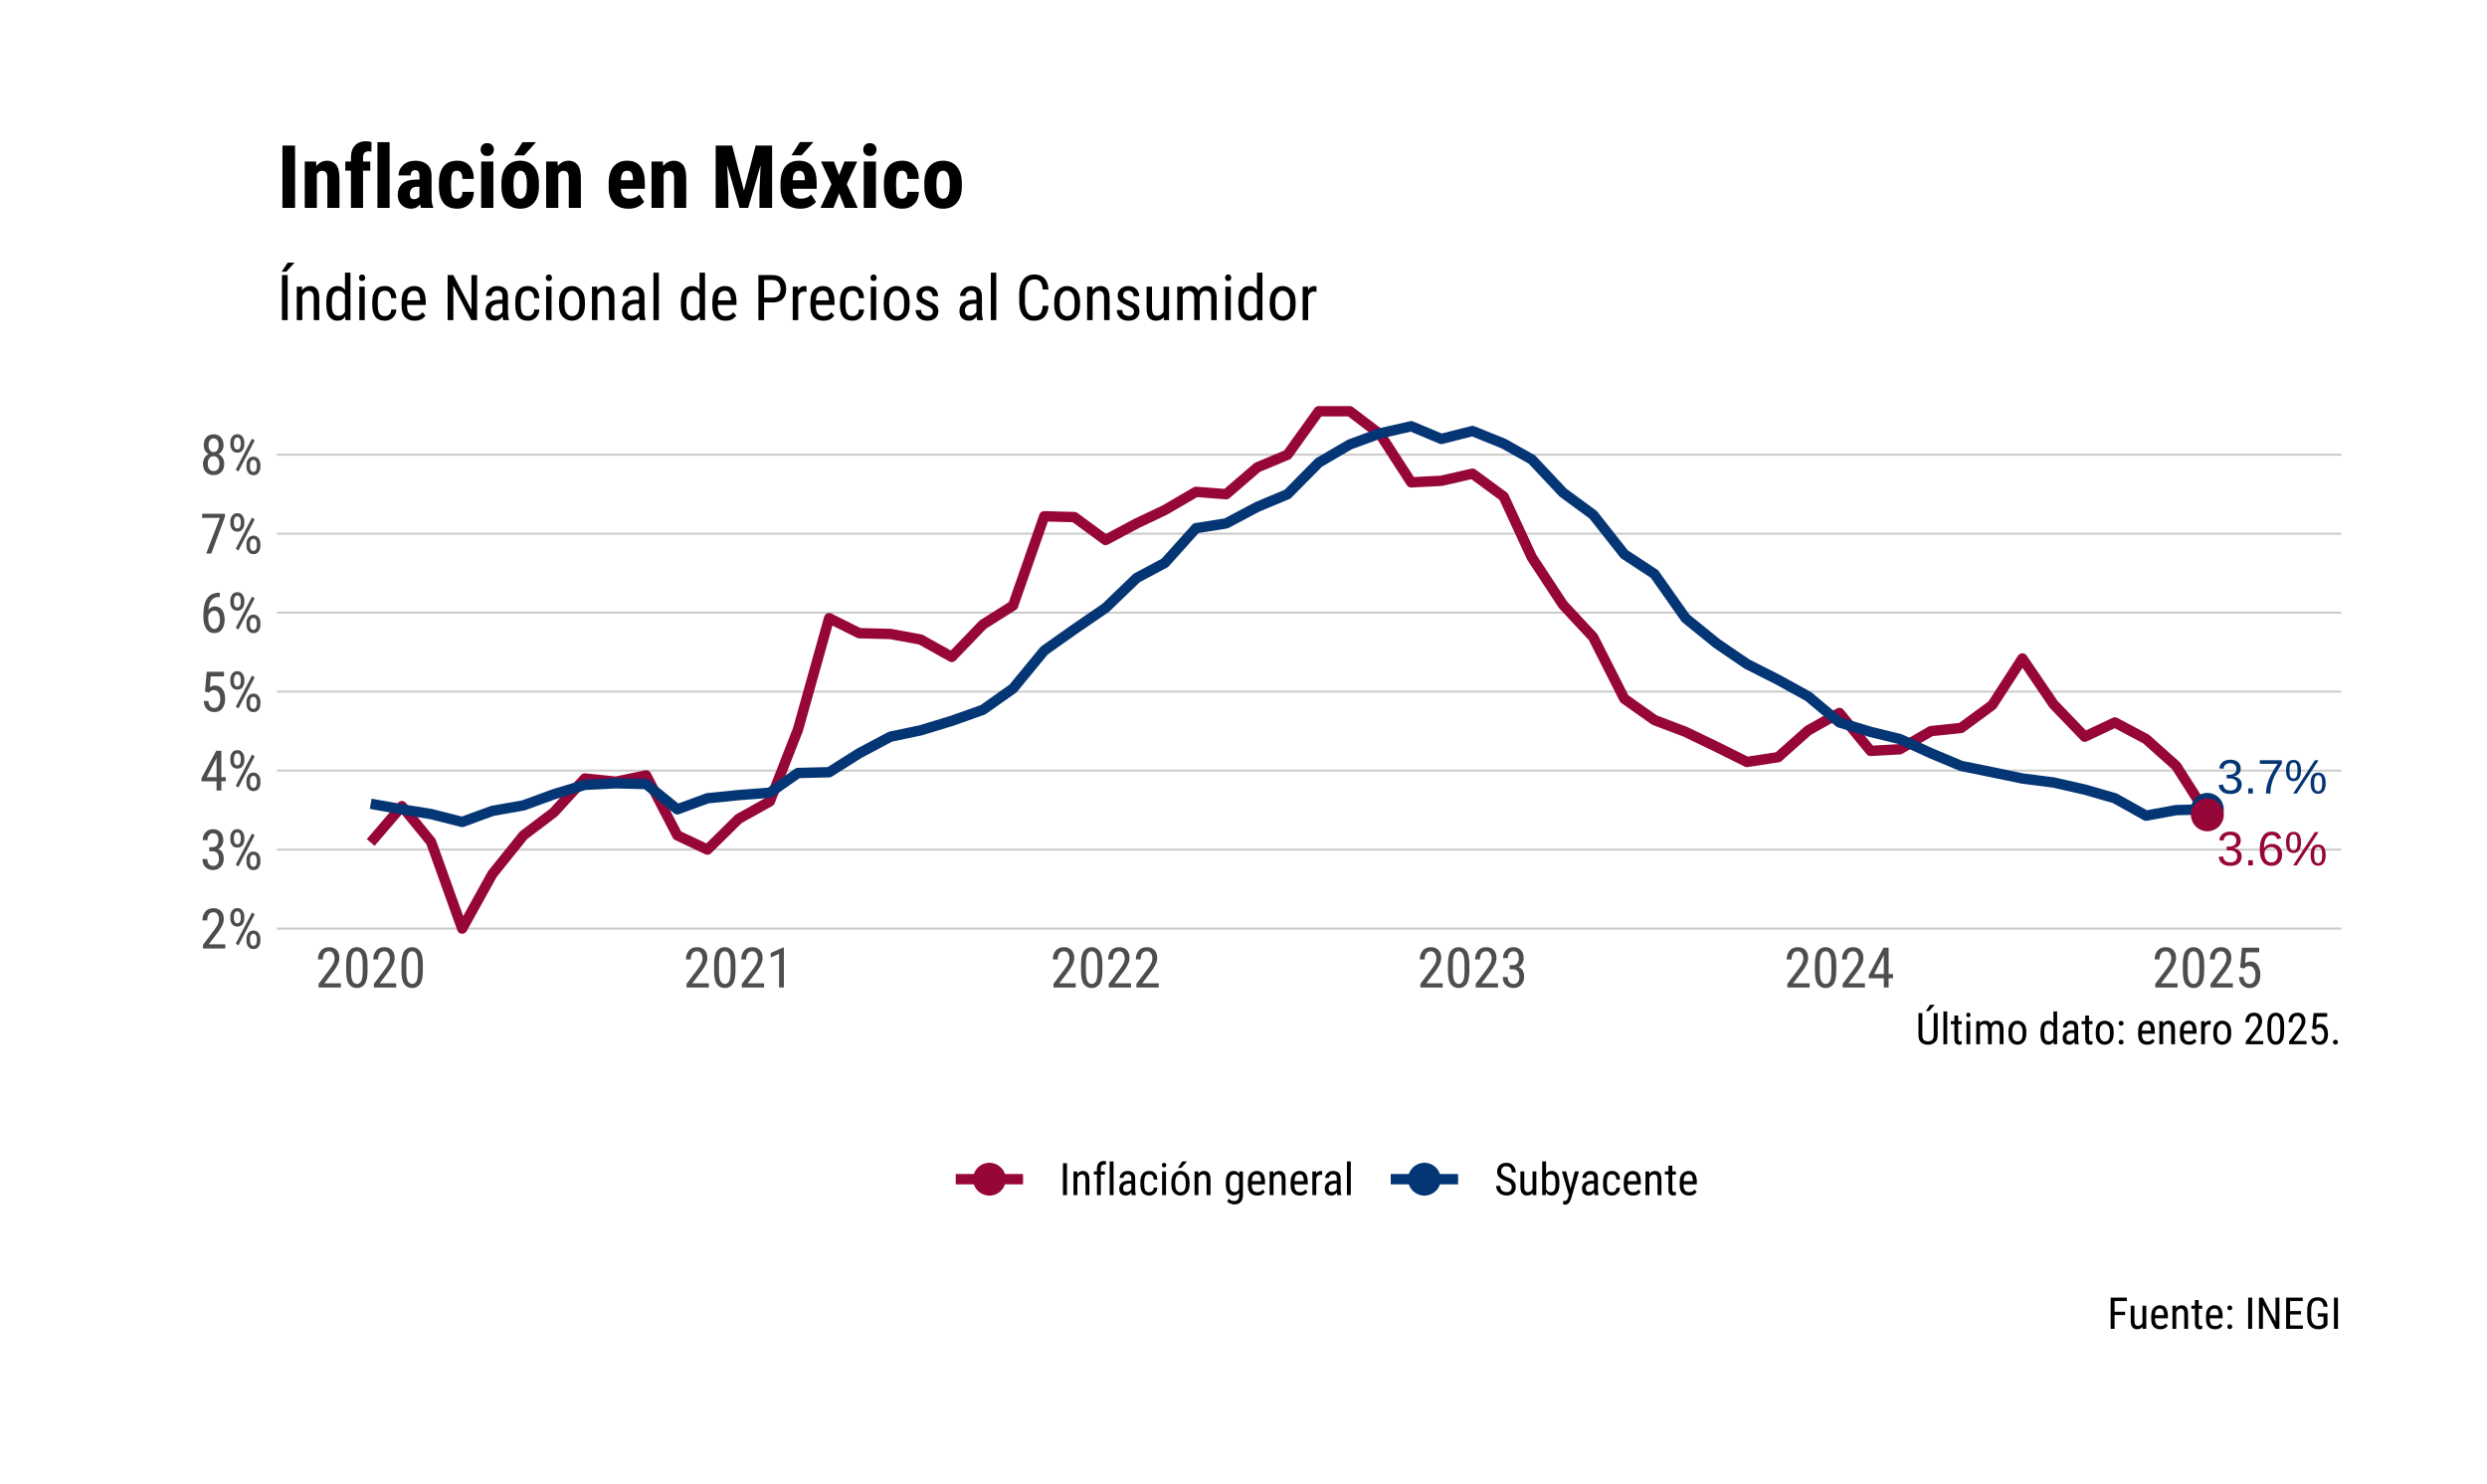
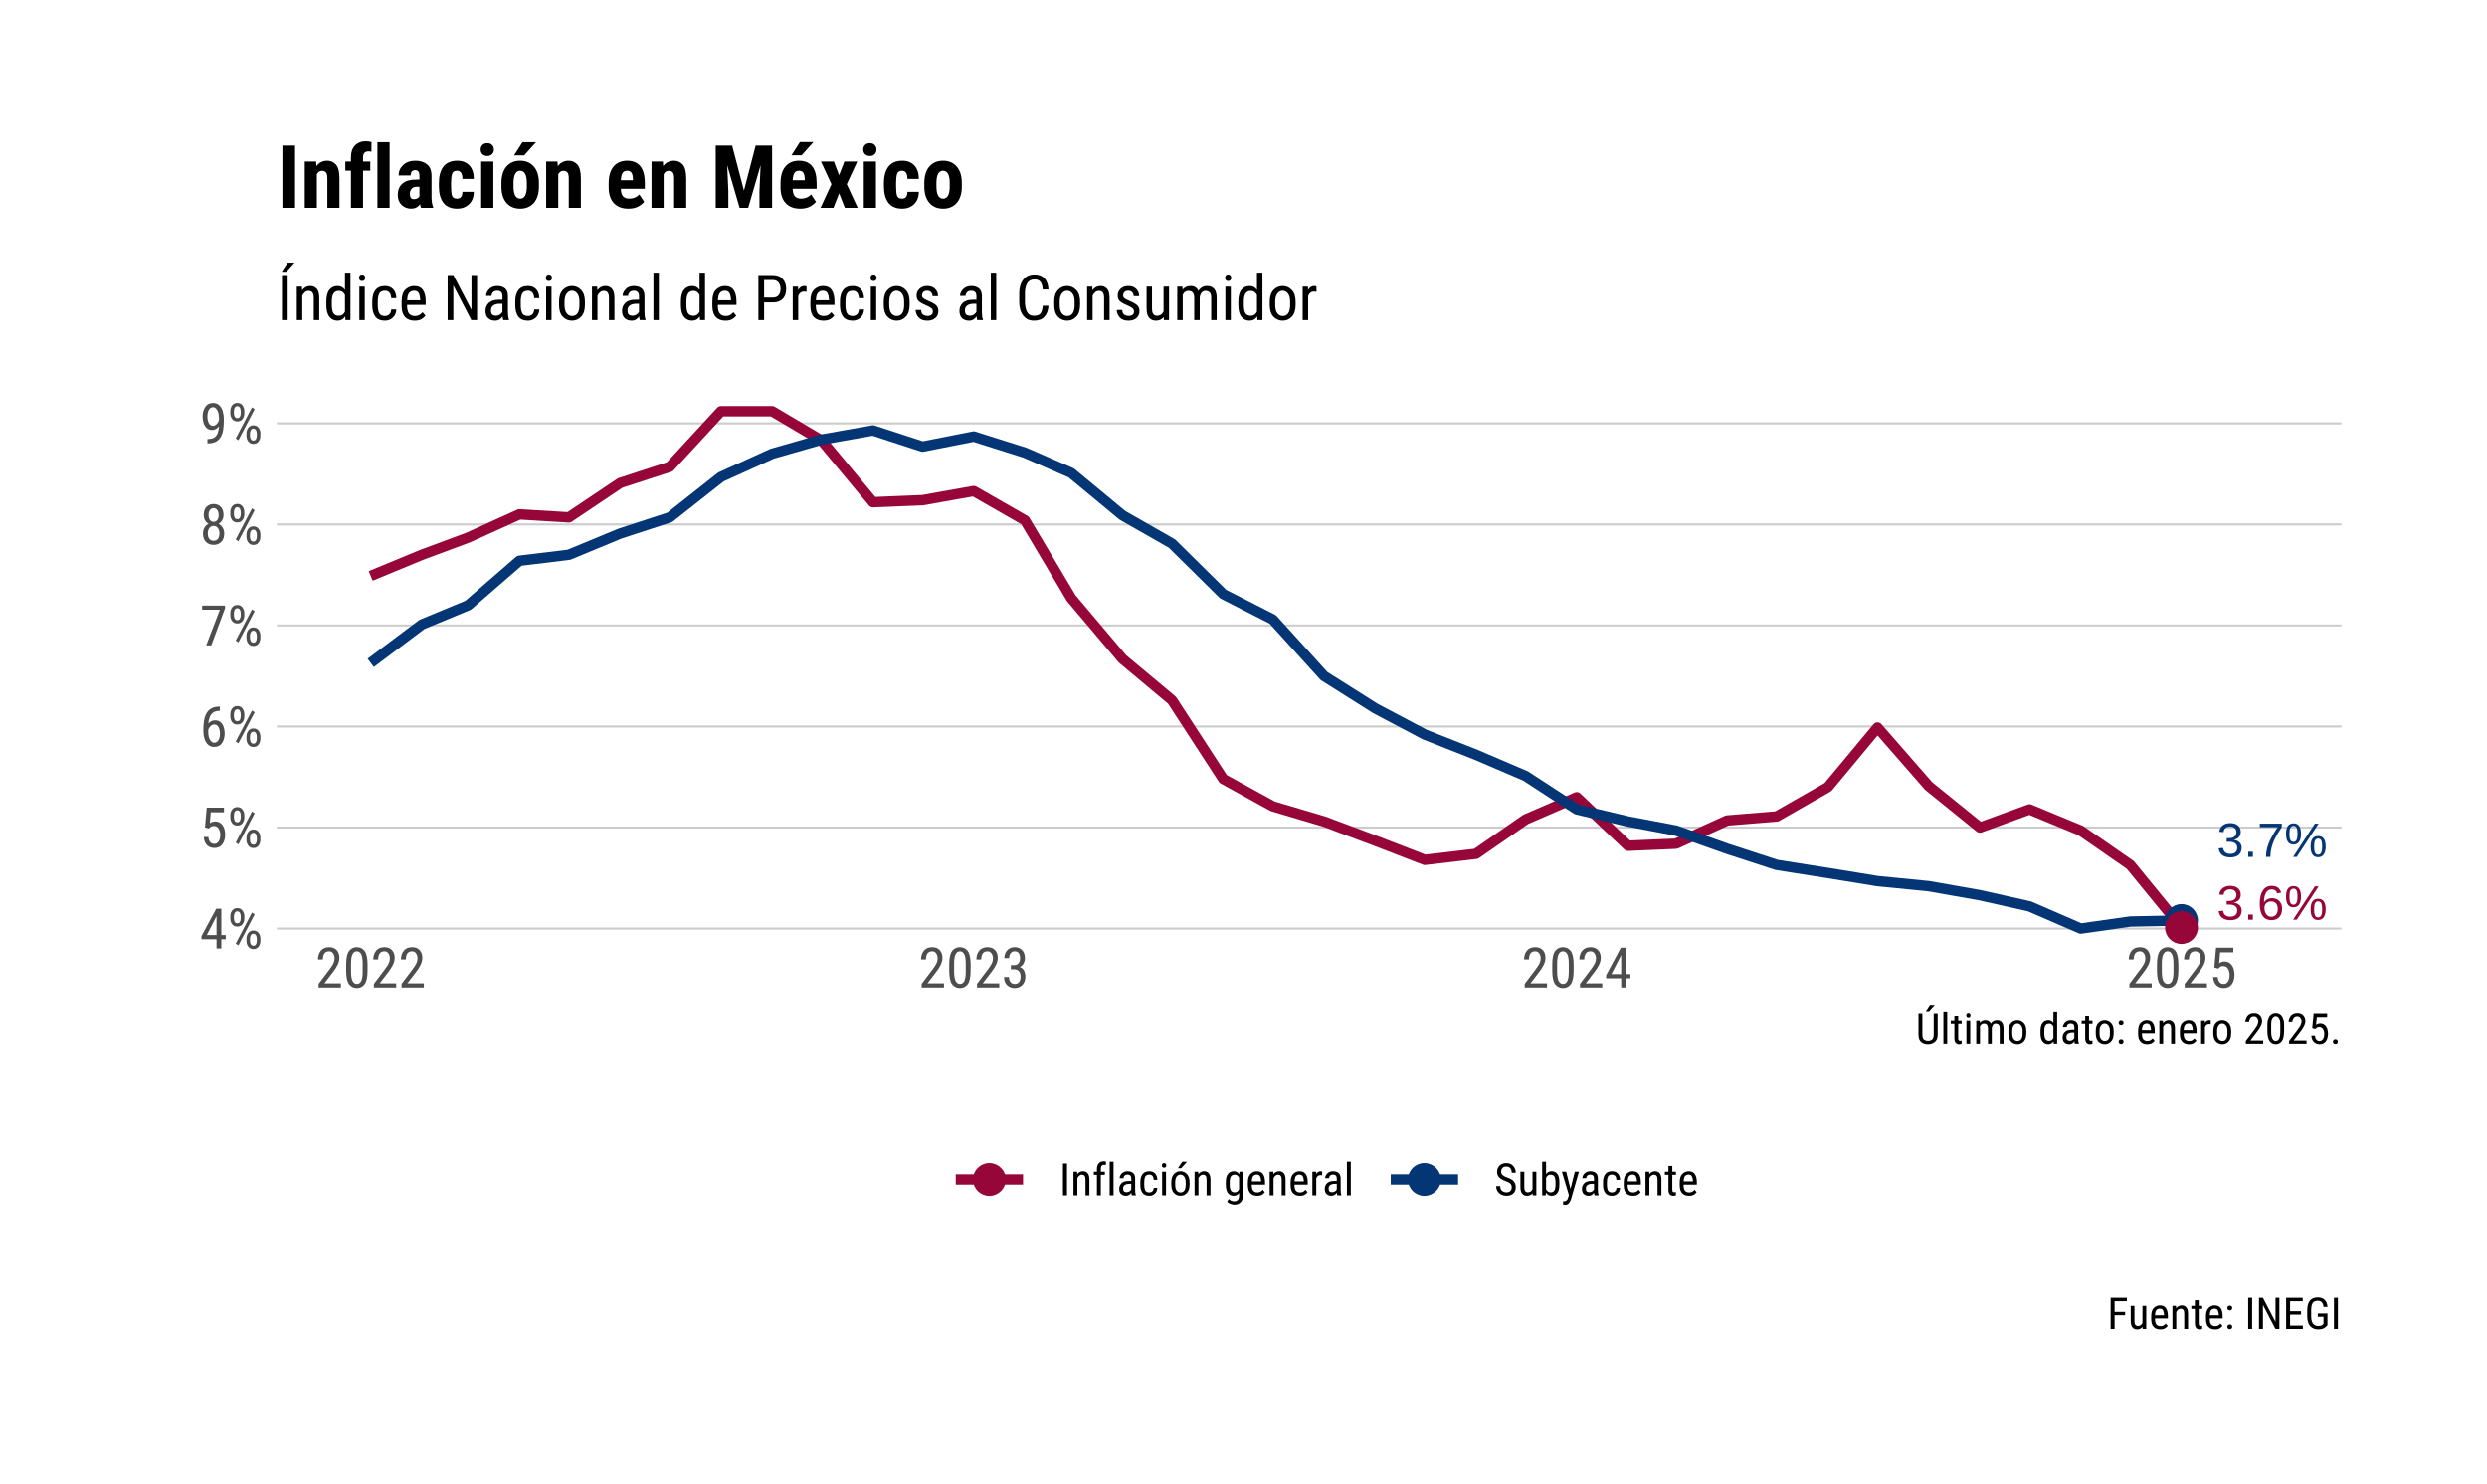
<svg xmlns="http://www.w3.org/2000/svg" class="svglite" width="510.67pt" height="304.67pt" viewBox="0 0 510.67 304.67">
  <defs>
    <style type="text/css">
    .svglite line, .svglite polyline, .svglite polygon, .svglite path, .svglite rect, .svglite circle {
      fill: none;
      stroke: #000000;
      stroke-linecap: round;
      stroke-linejoin: round;
      stroke-miterlimit: 10.00;
    }
    .svglite text {
      white-space: pre;
    }
  </style>
  </defs>
  <rect width="100%" height="100%" style="stroke: none; fill: none;" />
  <defs>
    <clipPath id="cpMC4wMHw1MTAuNjd8MC4wMHwzMDQuNjc=">
      <rect x="0.00" y="0.00" width="510.67" height="304.67" />
    </clipPath>
  </defs>
  <g clip-path="url(#cpMC4wMHw1MTAuNjd8MC4wMHwzMDQuNjc=)">
    <polyline points="56.85,190.70 480.78,190.70 " style="stroke-width: 0.43; stroke: #CCCCCC; stroke-linecap: butt;" />
-     <polyline points="56.85,174.48 480.78,174.48 " style="stroke-width: 0.43; stroke: #CCCCCC; stroke-linecap: butt;" />
-     <polyline points="56.85,158.26 480.78,158.26 " style="stroke-width: 0.43; stroke: #CCCCCC; stroke-linecap: butt;" />
-     <polyline points="56.85,142.04 480.78,142.04 " style="stroke-width: 0.43; stroke: #CCCCCC; stroke-linecap: butt;" />
-     <polyline points="56.85,125.82 480.78,125.82 " style="stroke-width: 0.43; stroke: #CCCCCC; stroke-linecap: butt;" />
-     <polyline points="56.85,109.60 480.78,109.60 " style="stroke-width: 0.43; stroke: #CCCCCC; stroke-linecap: butt;" />
-     <polyline points="56.85,93.38 480.78,93.38 " style="stroke-width: 0.43; stroke: #CCCCCC; stroke-linecap: butt;" />
-     <polyline points="76.12,173.02 82.52,165.56 88.50,172.86 94.90,190.70 101.10,179.51 107.49,171.56 113.69,166.86 120.09,159.88 126.49,160.53 132.68,159.24 139.08,171.56 145.27,174.48 151.67,168.16 158.07,164.59 163.85,149.83 170.25,126.96 176.44,130.04 182.84,130.20 189.03,131.34 195.43,134.91 201.83,128.26 208.02,124.36 214.42,106.03 220.61,106.20 227.01,110.90 233.41,107.49 239.19,104.74 245.59,101.01 251.78,101.49 258.18,95.98 264.38,93.38 270.78,84.46 277.17,84.46 283.37,89.17 289.77,99.06 295.96,98.74 302.36,97.28 308.76,101.98 314.54,114.47 320.94,124.20 327.13,130.85 333.53,143.50 339.72,147.88 346.12,150.31 352.52,153.40 358.71,156.48 365.11,155.50 371.30,149.99 377.70,146.42 384.10,154.21 390.09,153.88 396.49,150.15 402.68,149.50 409.08,144.80 415.27,135.23 421.67,144.64 428.07,151.29 434.26,148.37 440.66,151.77 446.85,157.29 453.25,167.35 " style="stroke-width: 2.13; stroke: #970639; stroke-linecap: butt;" />
-     <polyline points="76.12,165.07 82.52,166.21 88.50,167.18 94.90,168.80 101.10,166.53 107.49,165.40 113.69,163.13 120.09,161.18 126.49,160.86 132.68,161.02 139.08,166.21 145.27,163.94 151.67,163.29 158.07,162.80 163.85,158.75 170.25,158.59 176.44,154.69 182.84,151.29 189.03,149.99 195.43,148.04 201.83,145.77 208.02,141.39 214.42,133.61 220.61,129.23 227.01,124.85 233.41,118.69 239.19,115.60 245.59,108.47 251.78,107.49 258.18,104.09 264.38,101.49 270.78,95.01 277.17,91.27 283.37,89.00 289.77,87.54 295.96,90.14 302.36,88.52 308.76,91.11 314.54,94.36 320.94,101.17 327.13,105.71 333.53,113.82 339.72,117.88 346.12,126.96 352.52,132.15 358.71,136.37 365.11,139.61 371.30,143.02 377.70,148.37 384.10,150.31 390.09,151.77 396.49,154.69 402.68,157.29 409.08,158.59 415.27,159.88 421.67,160.70 428.07,162.15 434.26,163.94 440.66,167.51 446.85,166.37 453.25,166.21 " style="stroke-width: 2.13; stroke: #043574; stroke-linecap: butt;" />
-     <circle cx="453.25" cy="166.21" r="3.02" style="stroke-width: 0.71; stroke: #043574; fill: #043574;" />
-     <circle cx="453.25" cy="167.35" r="3.02" style="stroke-width: 0.71; stroke: #970639; fill: #970639;" />
-     <text x="455.20" y="162.97" style="font-size: 9.96px;fill: #043574; font-family: &quot;Arial&quot;;" textLength="22.69px" lengthAdjust="spacingAndGlyphs">3.7%</text>
-     <text x="455.20" y="177.73" style="font-size: 9.96px;fill: #970639; font-family: &quot;Arial&quot;;" textLength="22.69px" lengthAdjust="spacingAndGlyphs">3.6%</text>
-     <text x="53.98" y="194.79" text-anchor="end" style="font-size: 11.50px;fill: #4D4D4D; font-family: &quot;Roboto Condensed&quot;;" textLength="12.95px" lengthAdjust="spacingAndGlyphs">2%</text>
-     <text x="53.98" y="178.57" text-anchor="end" style="font-size: 11.50px;fill: #4D4D4D; font-family: &quot;Roboto Condensed&quot;;" textLength="12.95px" lengthAdjust="spacingAndGlyphs">3%</text>
-     <text x="53.98" y="162.35" text-anchor="end" style="font-size: 11.50px;fill: #4D4D4D; font-family: &quot;Roboto Condensed&quot;;" textLength="12.95px" lengthAdjust="spacingAndGlyphs">4%</text>
-     <text x="53.98" y="146.13" text-anchor="end" style="font-size: 11.50px;fill: #4D4D4D; font-family: &quot;Roboto Condensed&quot;;" textLength="12.95px" lengthAdjust="spacingAndGlyphs">5%</text>
-     <text x="53.98" y="129.91" text-anchor="end" style="font-size: 11.50px;fill: #4D4D4D; font-family: &quot;Roboto Condensed&quot;;" textLength="12.95px" lengthAdjust="spacingAndGlyphs">6%</text>
-     <text x="53.98" y="113.69" text-anchor="end" style="font-size: 11.50px;fill: #4D4D4D; font-family: &quot;Roboto Condensed&quot;;" textLength="12.95px" lengthAdjust="spacingAndGlyphs">7%</text>
-     <text x="53.98" y="97.47" text-anchor="end" style="font-size: 11.50px;fill: #4D4D4D; font-family: &quot;Roboto Condensed&quot;;" textLength="12.95px" lengthAdjust="spacingAndGlyphs">8%</text>
-     <text x="76.12" y="202.80" text-anchor="middle" style="font-size: 11.50px;fill: #4D4D4D; font-family: &quot;Roboto Condensed&quot;;" textLength="22.69px" lengthAdjust="spacingAndGlyphs">2020</text>
-     <text x="151.67" y="202.80" text-anchor="middle" style="font-size: 11.50px;fill: #4D4D4D; font-family: &quot;Roboto Condensed&quot;;" textLength="22.69px" lengthAdjust="spacingAndGlyphs">2021</text>
-     <text x="227.01" y="202.80" text-anchor="middle" style="font-size: 11.50px;fill: #4D4D4D; font-family: &quot;Roboto Condensed&quot;;" textLength="22.69px" lengthAdjust="spacingAndGlyphs">2022</text>
-     <text x="302.36" y="202.80" text-anchor="middle" style="font-size: 11.50px;fill: #4D4D4D; font-family: &quot;Roboto Condensed&quot;;" textLength="22.69px" lengthAdjust="spacingAndGlyphs">2023</text>
-     <text x="377.70" y="202.80" text-anchor="middle" style="font-size: 11.50px;fill: #4D4D4D; font-family: &quot;Roboto Condensed&quot;;" textLength="22.69px" lengthAdjust="spacingAndGlyphs">2024</text>
-     <text x="453.25" y="202.80" text-anchor="middle" style="font-size: 11.50px;fill: #4D4D4D; font-family: &quot;Roboto Condensed&quot;;" textLength="22.69px" lengthAdjust="spacingAndGlyphs">2025</text>
+     <polyline points="56.85,169.95 480.78,169.95 " style="stroke-width: 0.43; stroke: #CCCCCC; stroke-linecap: butt;" />
+     <polyline points="56.85,149.20 480.78,149.20 " style="stroke-width: 0.43; stroke: #CCCCCC; stroke-linecap: butt;" />
+     <polyline points="56.85,128.45 480.78,128.45 " style="stroke-width: 0.43; stroke: #CCCCCC; stroke-linecap: butt;" />
+     <polyline points="56.85,107.70 480.78,107.70 " style="stroke-width: 0.43; stroke: #CCCCCC; stroke-linecap: butt;" />
+     <polyline points="56.85,86.95 480.78,86.95 " style="stroke-width: 0.43; stroke: #CCCCCC; stroke-linecap: butt;" />
+     <polyline points="76.12,118.28 86.64,113.93 96.13,110.40 106.65,105.63 116.83,106.25 127.35,99.19 137.52,95.87 148.04,84.46 158.56,84.46 168.73,90.48 179.25,103.14 189.43,102.72 199.95,100.85 210.46,106.87 219.96,122.85 230.48,135.30 240.66,143.81 251.17,159.99 261.35,165.59 271.87,168.71 282.38,172.65 292.56,176.59 303.08,175.35 313.26,168.29 323.77,163.73 334.29,173.69 344.13,173.27 354.64,168.50 364.82,167.67 375.34,161.65 385.52,149.41 396.03,161.44 406.55,169.95 416.73,166.22 427.24,170.57 437.42,177.63 447.94,190.49 " style="stroke-width: 2.13; stroke: #970639; stroke-linecap: butt;" />
+     <polyline points="76.12,136.13 86.64,128.24 96.13,124.30 106.65,115.17 116.83,113.93 127.35,109.57 137.52,106.25 148.04,97.95 158.56,93.18 168.73,90.27 179.25,88.40 189.43,91.72 199.95,89.65 210.46,92.97 219.96,97.12 230.48,105.83 240.66,111.64 251.17,122.02 261.35,127.21 271.87,138.83 282.38,145.47 292.56,150.86 303.08,155.01 313.26,159.37 323.77,166.22 334.29,168.71 344.13,170.57 354.64,174.31 364.82,177.63 375.34,179.29 385.52,180.95 396.03,181.99 406.55,183.85 416.73,186.14 427.24,190.70 437.42,189.25 447.94,189.04 " style="stroke-width: 2.13; stroke: #043574; stroke-linecap: butt;" />
+     <circle cx="447.94" cy="189.04" r="3.02" style="stroke-width: 0.71; stroke: #043574; fill: #043574;" />
+     <circle cx="447.94" cy="190.49" r="3.02" style="stroke-width: 0.71; stroke: #970639; fill: #970639;" />
+     <text x="455.20" y="175.99" style="font-size: 9.96px;fill: #043574; font-family: &quot;Arial&quot;;" textLength="22.69px" lengthAdjust="spacingAndGlyphs">3.7%</text>
+     <text x="455.20" y="188.88" style="font-size: 9.96px;fill: #970639; font-family: &quot;Arial&quot;;" textLength="22.69px" lengthAdjust="spacingAndGlyphs">3.6%</text>
+     <text x="53.98" y="194.79" text-anchor="end" style="font-size: 11.50px;fill: #4D4D4D; font-family: &quot;Roboto Condensed&quot;;" textLength="12.95px" lengthAdjust="spacingAndGlyphs">4%</text>
+     <text x="53.98" y="174.04" text-anchor="end" style="font-size: 11.50px;fill: #4D4D4D; font-family: &quot;Roboto Condensed&quot;;" textLength="12.95px" lengthAdjust="spacingAndGlyphs">5%</text>
+     <text x="53.98" y="153.29" text-anchor="end" style="font-size: 11.50px;fill: #4D4D4D; font-family: &quot;Roboto Condensed&quot;;" textLength="12.95px" lengthAdjust="spacingAndGlyphs">6%</text>
+     <text x="53.98" y="132.54" text-anchor="end" style="font-size: 11.50px;fill: #4D4D4D; font-family: &quot;Roboto Condensed&quot;;" textLength="12.95px" lengthAdjust="spacingAndGlyphs">7%</text>
+     <text x="53.98" y="111.79" text-anchor="end" style="font-size: 11.50px;fill: #4D4D4D; font-family: &quot;Roboto Condensed&quot;;" textLength="12.95px" lengthAdjust="spacingAndGlyphs">8%</text>
+     <text x="53.98" y="91.04" text-anchor="end" style="font-size: 11.50px;fill: #4D4D4D; font-family: &quot;Roboto Condensed&quot;;" textLength="12.95px" lengthAdjust="spacingAndGlyphs">9%</text>
+     <text x="76.12" y="202.80" text-anchor="middle" style="font-size: 11.50px;fill: #4D4D4D; font-family: &quot;Roboto Condensed&quot;;" textLength="22.69px" lengthAdjust="spacingAndGlyphs">2022</text>
+     <text x="199.95" y="202.80" text-anchor="middle" style="font-size: 11.50px;fill: #4D4D4D; font-family: &quot;Roboto Condensed&quot;;" textLength="22.69px" lengthAdjust="spacingAndGlyphs">2023</text>
+     <text x="323.77" y="202.80" text-anchor="middle" style="font-size: 11.50px;fill: #4D4D4D; font-family: &quot;Roboto Condensed&quot;;" textLength="22.69px" lengthAdjust="spacingAndGlyphs">2024</text>
+     <text x="447.94" y="202.80" text-anchor="middle" style="font-size: 11.50px;fill: #4D4D4D; font-family: &quot;Roboto Condensed&quot;;" textLength="22.69px" lengthAdjust="spacingAndGlyphs">2025</text>
    <text x="480.78" y="214.46" text-anchor="end" style="font-size: 9.00px; font-family: &quot;Roboto Condensed&quot;;" textLength="87.60px" lengthAdjust="spacingAndGlyphs">Último dato: enero 2025.</text>
    <line x1="196.25" y1="242.17" x2="210.07" y2="242.17" style="stroke-width: 2.13; stroke: #970639; stroke-linecap: butt;" />
    <circle cx="203.16" cy="242.17" r="3.02" style="stroke-width: 0.71; stroke: #970639; fill: #970639;" />
    <line x1="285.57" y1="242.17" x2="299.40" y2="242.17" style="stroke-width: 2.13; stroke: #043574; stroke-linecap: butt;" />
    <circle cx="292.48" cy="242.17" r="3.02" style="stroke-width: 0.71; stroke: #043574; fill: #043574;" />
    <text x="217.53" y="245.43" style="font-size: 9.20px; font-family: &quot;Roboto Condensed&quot;;" textLength="60.59px" lengthAdjust="spacingAndGlyphs">Inflación general</text>
    <text x="306.85" y="245.43" style="font-size: 9.20px; font-family: &quot;Roboto Condensed&quot;;" textLength="41.98px" lengthAdjust="spacingAndGlyphs">Subyacente</text>
    <text x="56.85" y="65.74" style="font-size: 13.00px; font-family: &quot;Roboto Condensed&quot;;" textLength="213.91px" lengthAdjust="spacingAndGlyphs">Índice Nacional de Precios al Consumidor</text>
    <text x="56.85" y="42.69" style="font-size: 18.00px; font-weight: bold; font-family: &quot;Roboto Condensed&quot;;" textLength="141.19px" lengthAdjust="spacingAndGlyphs">Inflación en México</text>
    <text x="480.78" y="272.90" text-anchor="end" style="font-size: 9.00px; font-family: &quot;Roboto Condensed&quot;;" textLength="48.18px" lengthAdjust="spacingAndGlyphs">Fuente: INEGI</text>
  </g>
</svg>
